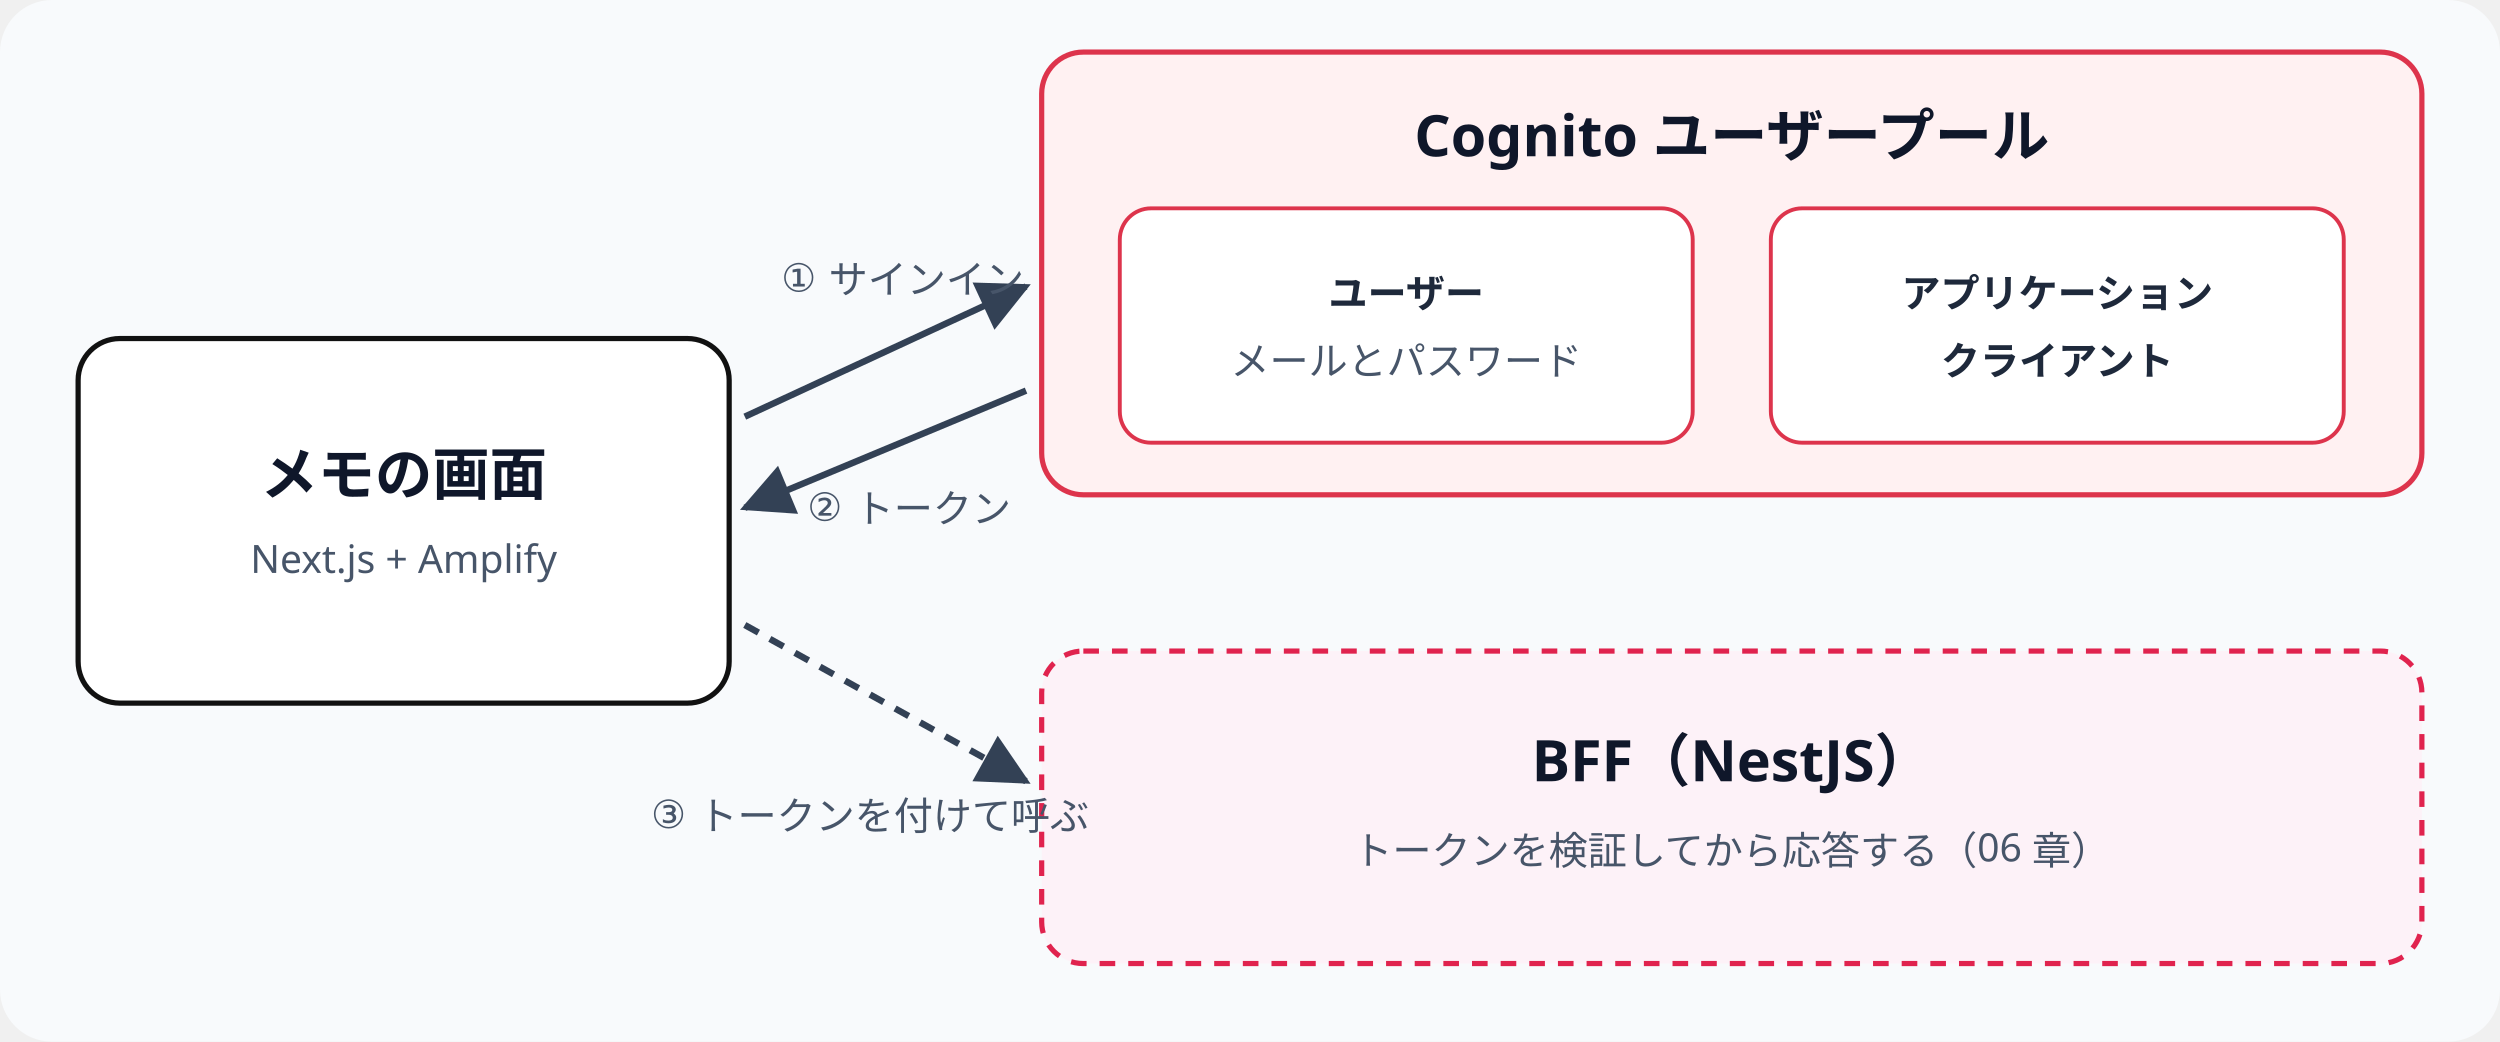
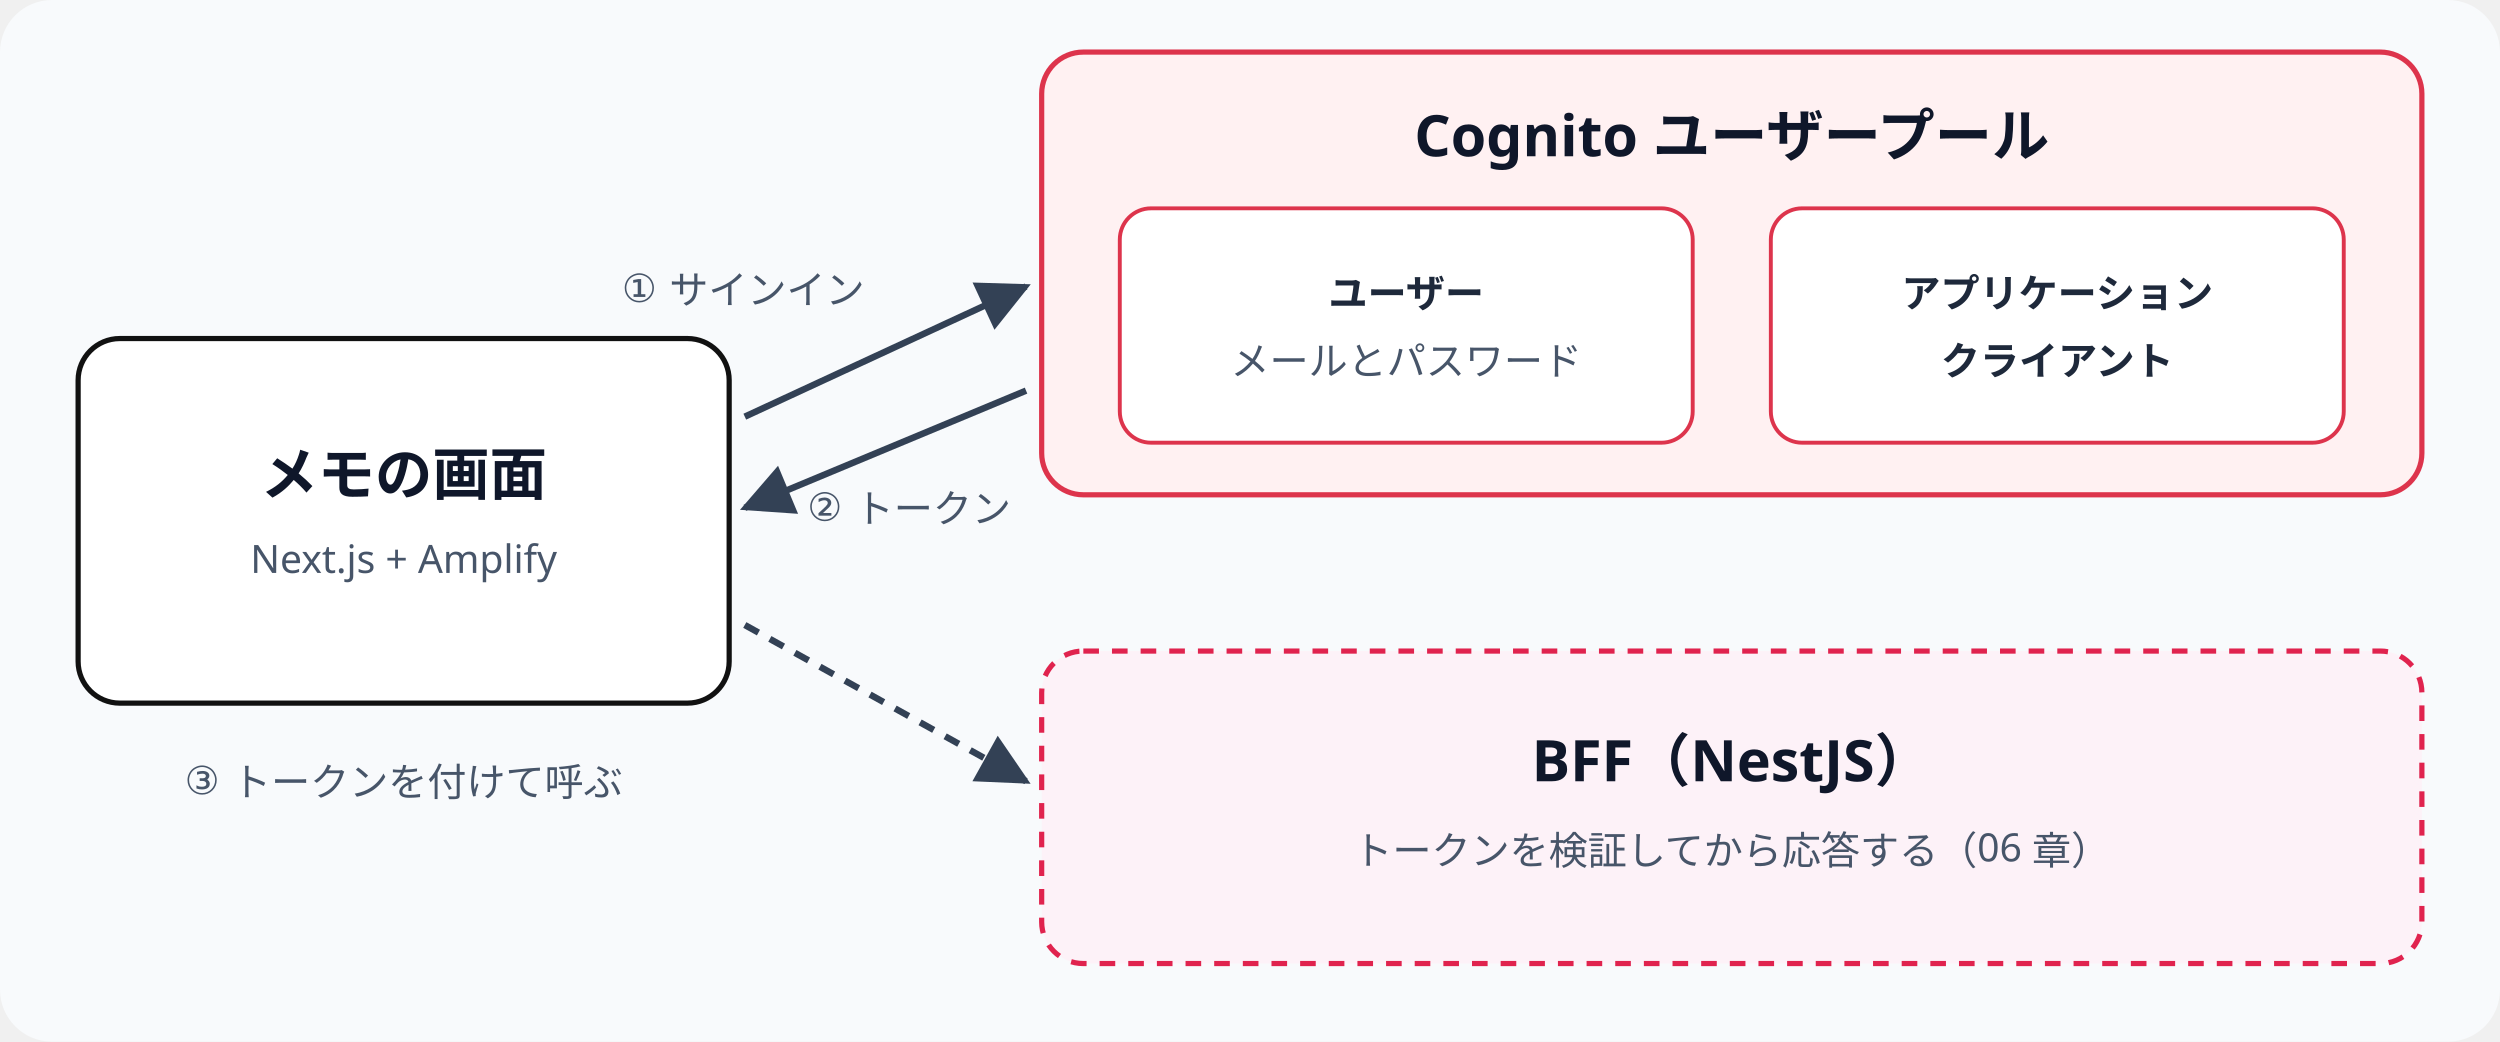
<svg xmlns="http://www.w3.org/2000/svg" viewBox="0 0 960 400" width="960" height="400" role="img" aria-label="Cognito の役割。画面はメールアドレスとパスワードを Cognito のユーザープールに送り、トークンを受け取る。トークンを付けて BFF を呼び、BFF はトークンを検証する">
  <defs>
    <marker id="a" viewBox="0 0 10 10" refX="9" refY="5" markerWidth="8" markerHeight="8" orient="auto-start-reverse">
      <path d="M0 0L10 5L0 10z" fill="#334155" />
    </marker>
    <style>text{font-family:'Hiragino Sans','Noto Sans JP','Yu Gothic UI',system-ui,sans-serif}.t{font-size:22px;font-weight:700;fill:#0f172a}.s{font-size:15px;fill:#475569}.l{font-size:15px;fill:#1e293b;font-weight:600}</style>
  </defs>
  <rect width="960" height="400" rx="20" fill="#f8fafc" />
  <rect x="30" y="130" width="250" height="140" rx="16" fill="#fff" stroke="#111" stroke-width="2" />
  <text x="155" y="190" text-anchor="middle" class="t">メモの画面</text>
  <text x="155" y="220" text-anchor="middle" class="s">Next.js + Amplify</text>
  <rect x="400" y="20" width="530" height="170" rx="16" fill="#fff1f2" stroke="#dd344c" stroke-width="2" />
  <text x="665" y="60" text-anchor="middle" class="t">Cognito ユーザープール</text>
  <rect x="430" y="80" width="220" height="90" rx="12" fill="#fff" stroke="#dd344c" stroke-width="1.5" />
  <text x="540" y="118" text-anchor="middle" class="l">ユーザー</text>
  <text x="540" y="144" text-anchor="middle" class="s">メールとパスワード</text>
  <rect x="680" y="80" width="220" height="90" rx="12" fill="#fff" stroke="#dd344c" stroke-width="1.5" />
  <text x="790" y="118" text-anchor="middle" class="l">アプリケーション</text>
  <text x="790" y="144" text-anchor="middle" class="l">クライアント</text>
  <path d="M286 160 L 394 110" stroke="#334155" stroke-width="2.5" marker-end="url(#a)" />
-   <text x="300" y="112" class="s">① サインイン</text>
+   <text x="332" y="116" text-anchor="end" class="s">① サインイン</text>
  <path d="M394 150 L 286 195" stroke="#334155" stroke-width="2.5" marker-end="url(#a)" />
  <text x="310" y="200" class="s">② トークン</text>
  <rect x="400" y="250" width="530" height="120" rx="16" fill="#fdf2f8" stroke="#e0234e" stroke-width="2" stroke-dasharray="6 5" />
  <text x="665" y="300" text-anchor="middle" class="t">BFF（NestJS）</text>
  <text x="665" y="332" text-anchor="middle" class="s">トークンを検証してから応答する（06 章）</text>
  <path d="M286 240 L 394 300" stroke="#334155" stroke-width="2.5" marker-end="url(#a)" stroke-dasharray="6 5" />
-   <text x="250" y="318" class="s">③ トークンを付けて呼ぶ</text>
+   <text x="155" y="305" text-anchor="middle" class="s">③ トークンを付けて呼ぶ</text>
</svg>
